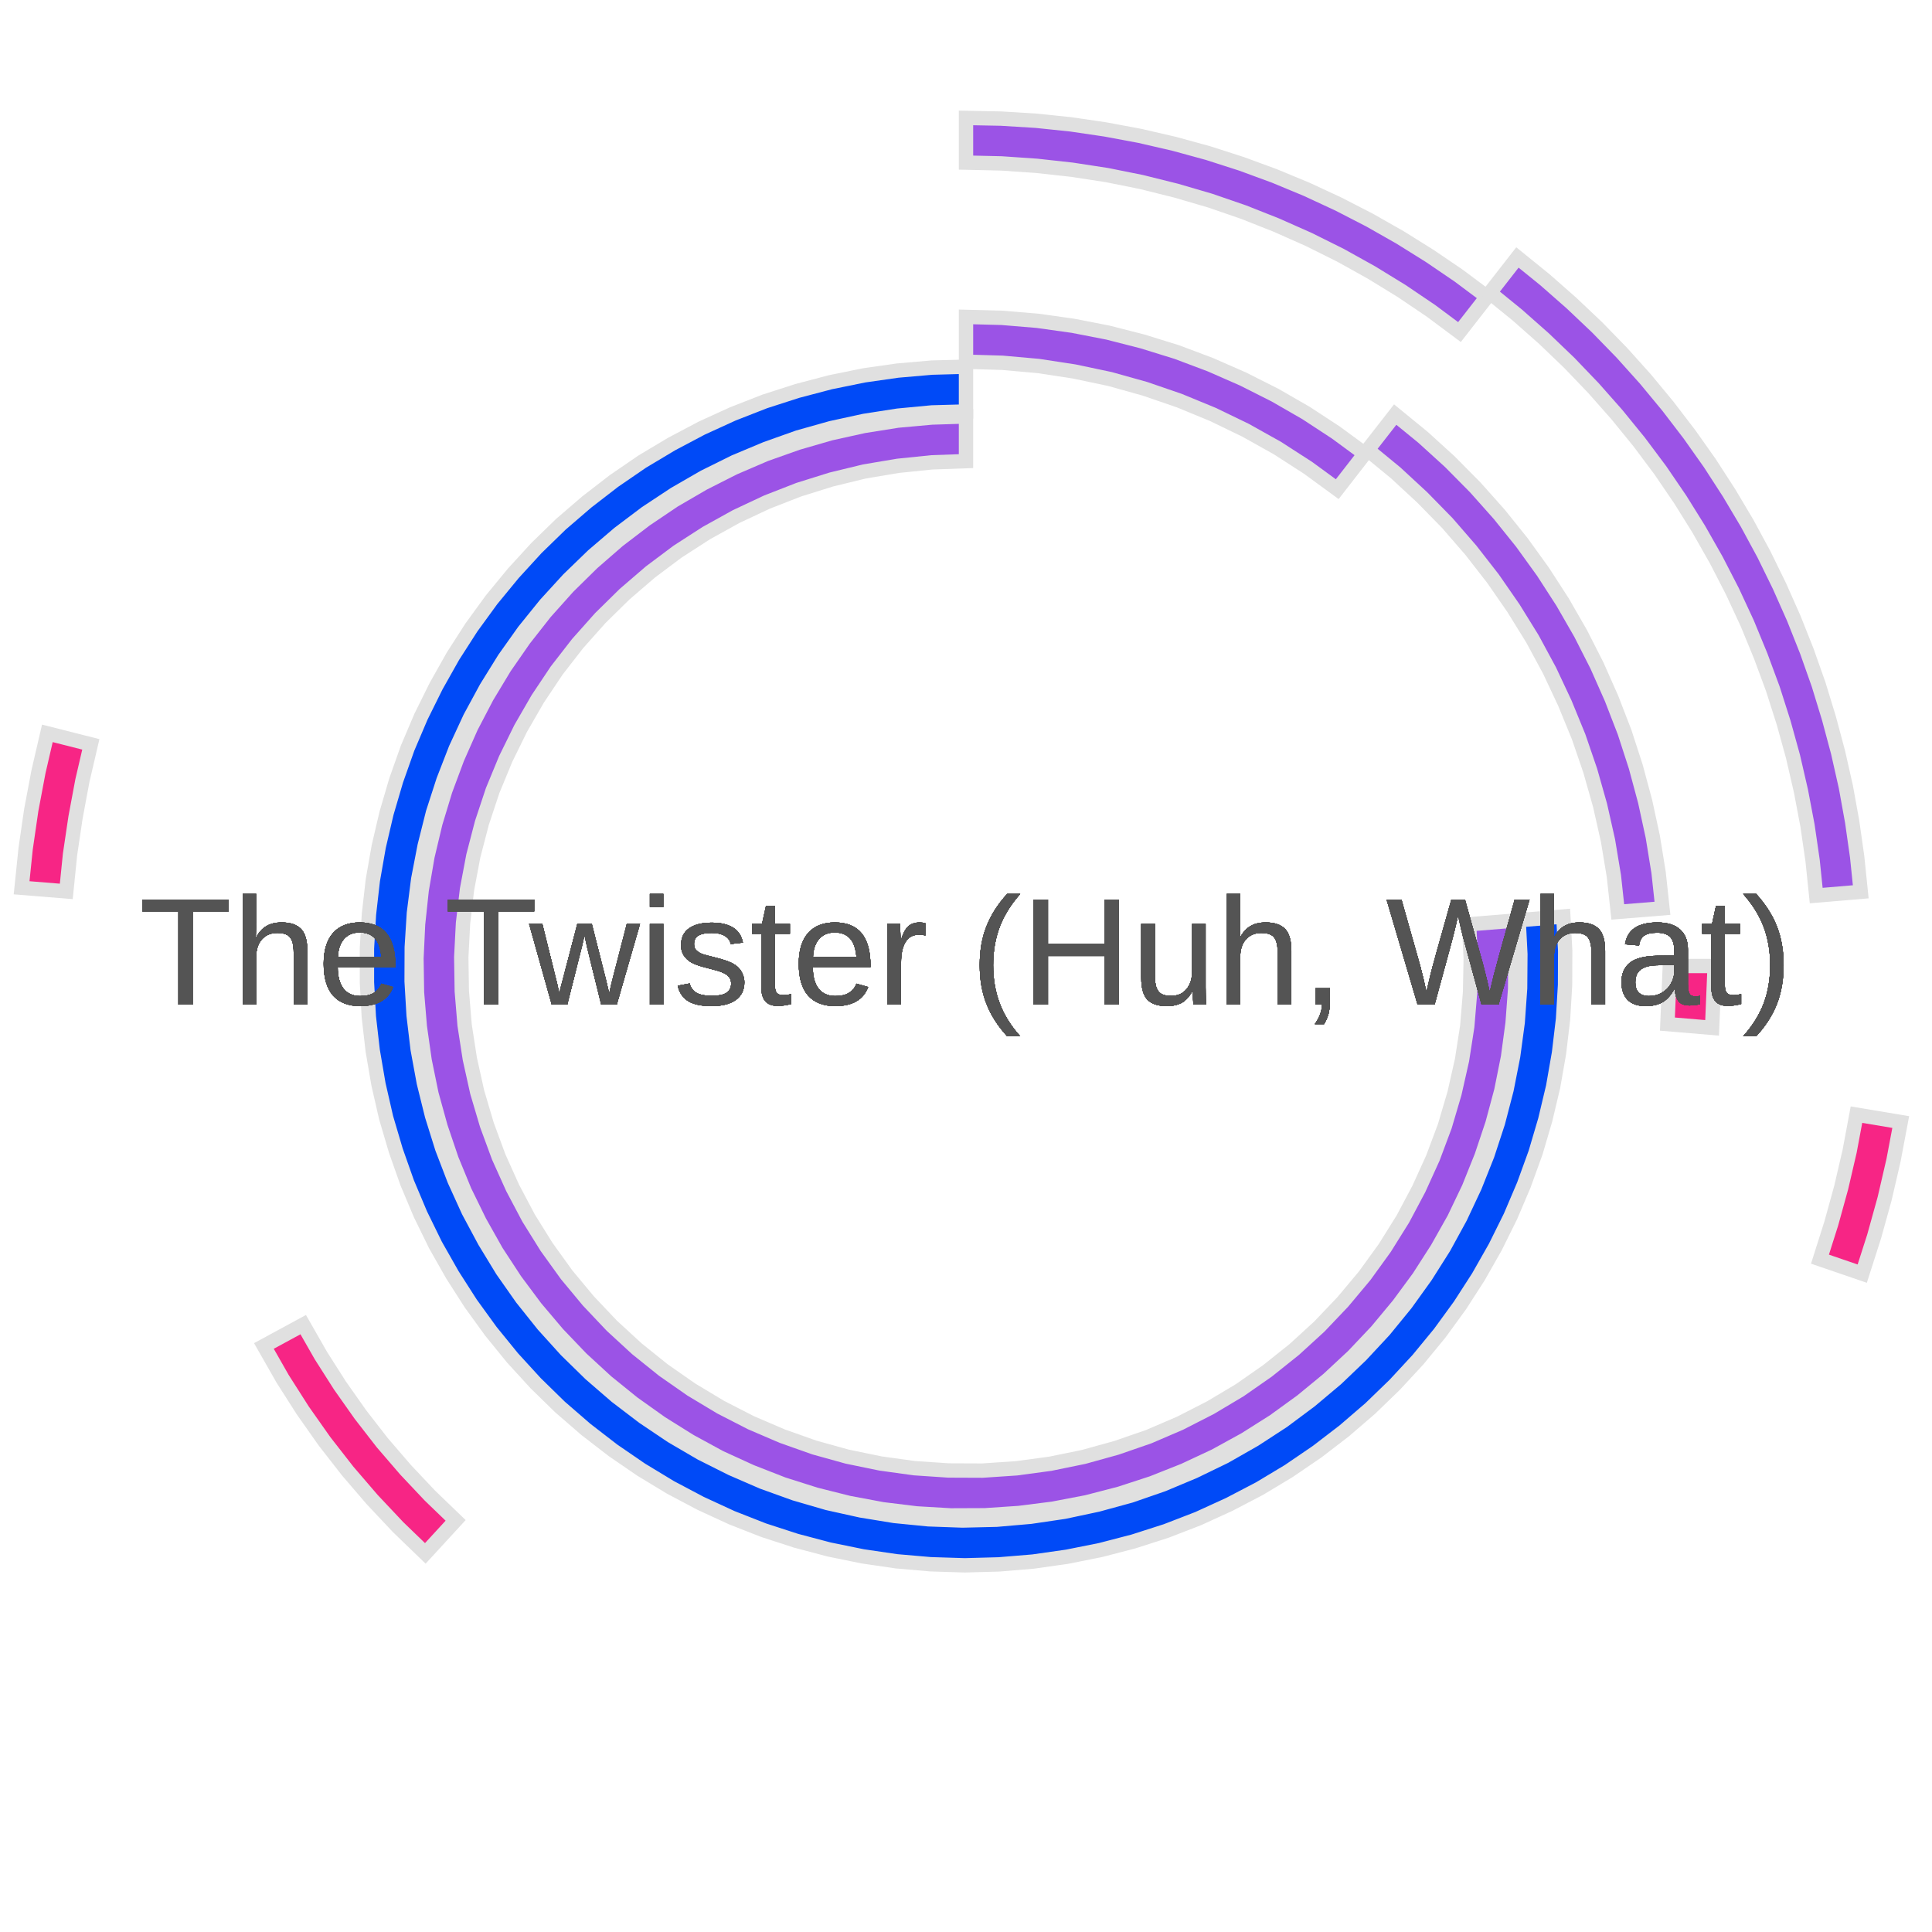
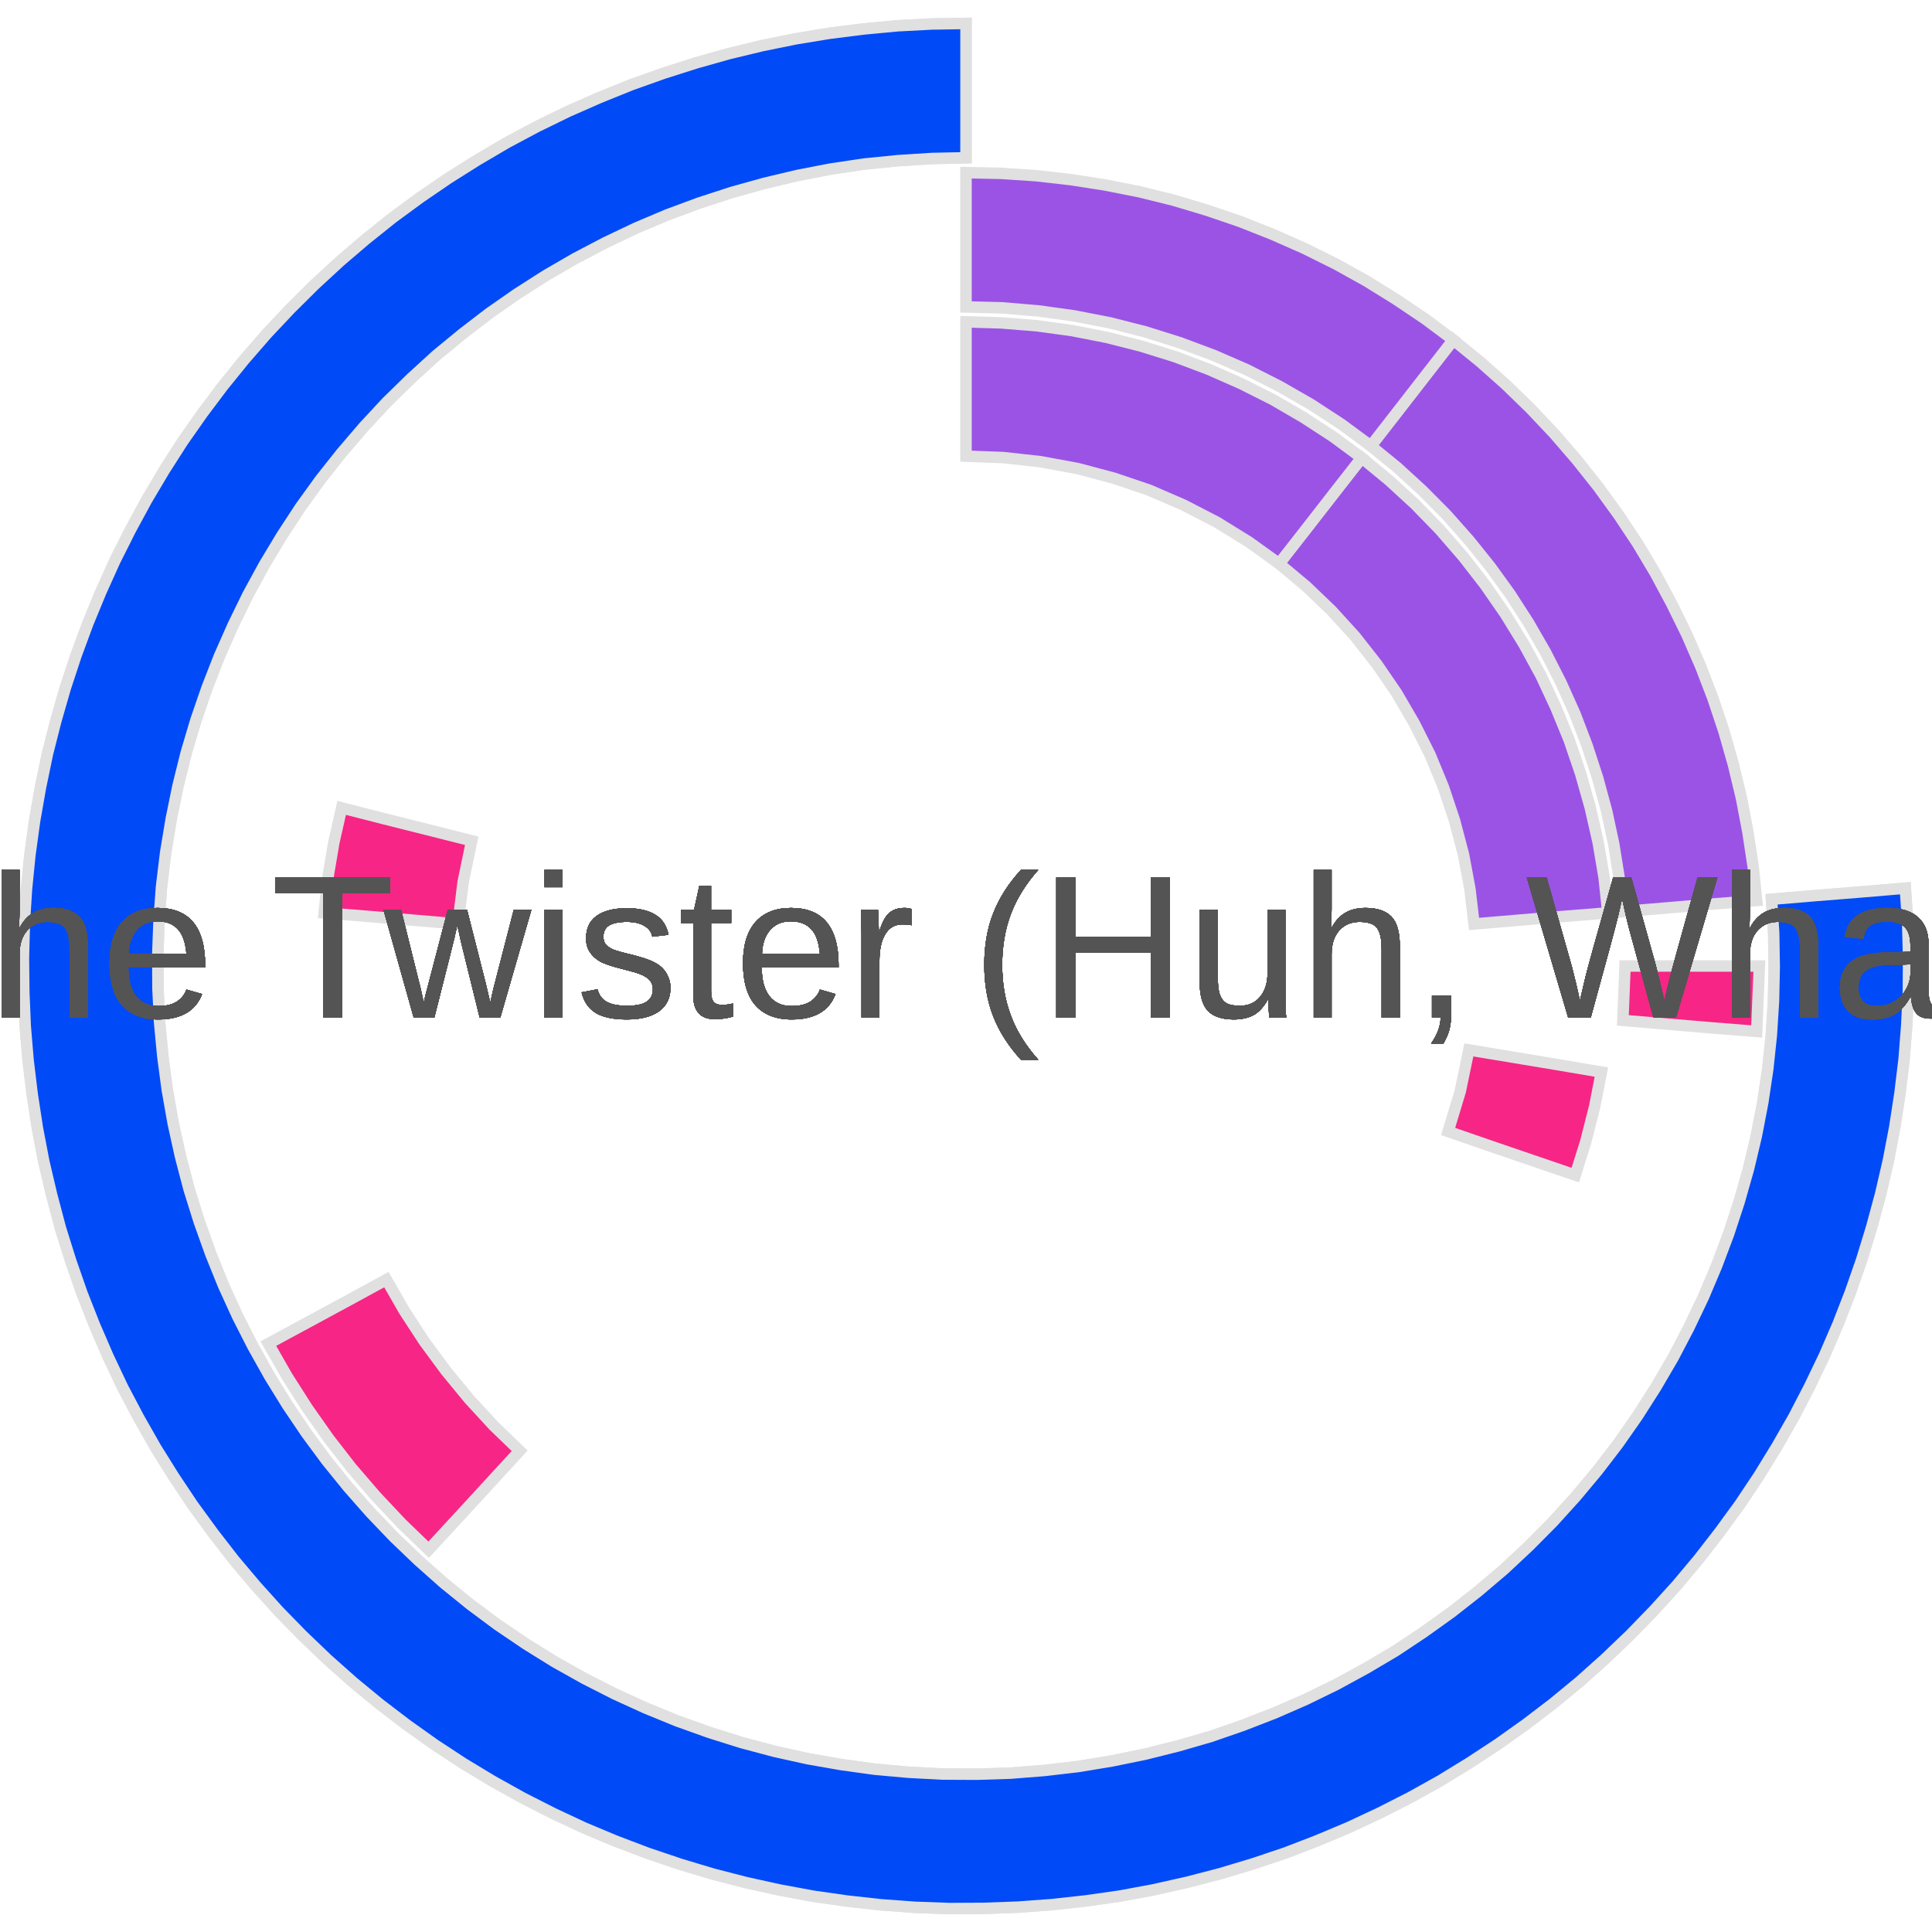
- <svg xmlns="http://www.w3.org/2000/svg" class="svglite" width="144.00pt" height="144.00pt" viewBox="0 0 144.00 144.00">
+ <svg xmlns="http://www.w3.org/2000/svg" class="svglite" width="108.00pt" height="108.00pt" viewBox="0 0 108.00 108.00">
  <defs>
    <style type="text/css">
    .svglite line, .svglite polyline, .svglite polygon, .svglite path, .svglite rect, .svglite circle {
      fill: none;
      stroke: #000000;
      stroke-linecap: round;
      stroke-linejoin: round;
      stroke-miterlimit: 10.00;
    }
    .svglite text {
      white-space: pre;
    }
  </style>
  </defs>
  <rect width="100%" height="100%" style="stroke: none; fill: none;" />
  <defs>
-     <clipPath id="cpMC4wMHwxNDQuMDB8MC4wMHwxNDQuMDA=">
-       <rect x="0.00" y="0.00" width="144.00" height="144.00" />
+     <clipPath id="cpMC4wMHwxMDguMDB8MC4wMHwxMDguMDA=">
+       <rect x="0.00" y="0.00" width="108.00" height="108.00" />
    </clipPath>
  </defs>
-   <g clip-path="url(#cpMC4wMHwxNDQuMDB8MC4wMHwxNDQuMDA=)">
-     <polygon points="108.78,24.75 110.83,22.12 108.73,20.55 106.57,19.08 104.36,17.70 102.09,16.41 99.76,15.21 97.39,14.11 94.98,13.11 92.53,12.21 90.04,11.41 87.52,10.72 84.97,10.13 82.40,9.65 79.82,9.27 77.22,9.00 74.61,8.84 72.00,8.79 72.00,12.12 74.64,12.18 77.27,12.36 79.90,12.65 82.51,13.05 85.09,13.57 87.66,14.21 90.19,14.95 92.69,15.81 95.14,16.78 97.55,17.85 99.92,19.03 102.22,20.31 104.47,21.69 106.66,23.17 108.78,24.75 " style="stroke-width: 1.07; stroke: #E0E0E0; stroke-linecap: butt; stroke-linejoin: miter; fill: #9B53E6;" />
-     <polygon points="99.67,36.46 101.72,33.82 99.57,32.24 97.34,30.78 95.03,29.45 92.65,28.25 90.21,27.18 87.71,26.24 85.16,25.45 82.58,24.79 79.96,24.28 77.32,23.91 74.67,23.69 72.00,23.62 72.00,26.96 74.71,27.04 77.40,27.28 80.08,27.69 82.73,28.25 85.34,28.98 87.90,29.86 90.40,30.89 92.84,32.07 95.20,33.39 97.48,34.86 99.67,36.46 " style="stroke-width: 1.07; stroke: #E0E0E0; stroke-linecap: butt; stroke-linejoin: miter; fill: #9B53E6;" />
-     <polygon points="120.58,67.97 123.91,67.70 123.62,65.02 123.19,62.37 122.62,59.74 121.92,57.14 121.09,54.58 120.12,52.07 119.03,49.61 117.81,47.21 116.47,44.88 115.01,42.62 113.43,40.43 111.75,38.34 109.96,36.33 108.06,34.41 106.07,32.60 103.99,30.90 101.94,33.53 104.02,35.24 105.99,37.06 107.87,38.98 109.63,41.01 111.28,43.13 112.81,45.34 114.22,47.62 115.50,49.99 116.64,52.42 117.66,54.91 118.53,57.45 119.26,60.03 119.85,62.65 120.29,65.30 120.58,67.97 " style="stroke-width: 1.07; stroke: #E0E0E0; stroke-linecap: butt; stroke-linejoin: miter; fill: #9B53E6;" />
-     <polygon points="135.37,66.75 138.69,66.47 138.42,63.85 138.05,61.25 137.58,58.65 137.00,56.08 136.32,53.54 135.55,51.02 134.67,48.53 133.70,46.09 132.63,43.68 131.47,41.31 130.22,39.00 128.87,36.73 127.44,34.52 125.92,32.37 124.32,30.28 122.64,28.25 120.88,26.29 119.04,24.40 117.13,22.59 115.15,20.85 113.10,19.19 111.05,21.82 113.09,23.48 115.06,25.22 116.96,27.04 118.78,28.94 120.52,30.91 122.18,32.95 123.75,35.05 125.23,37.22 126.62,39.45 127.92,41.74 129.12,44.07 130.23,46.46 131.23,48.89 132.14,51.35 132.94,53.86 133.64,56.39 134.23,58.95 134.72,61.53 135.10,64.14 135.37,66.75 " style="stroke-width: 1.07; stroke: #E0E0E0; stroke-linecap: butt; stroke-linejoin: miter; fill: #9B53E6;" />
-     <polygon points="72.00,34.37 72.00,31.04 69.45,31.12 66.91,31.35 64.39,31.75 61.90,32.30 59.45,33.01 57.05,33.86 54.70,34.87 52.43,36.02 50.23,37.30 48.11,38.73 46.08,40.28 44.16,41.95 42.34,43.74 40.64,45.64 39.06,47.65 37.61,49.74 36.29,51.93 35.11,54.19 34.08,56.52 33.19,58.91 32.45,61.35 31.86,63.83 31.43,66.34 31.16,68.88 31.04,71.43 31.08,73.98 31.29,76.52 31.65,79.05 32.16,81.54 32.84,84.00 33.66,86.42 34.63,88.78 35.75,91.07 37.00,93.29 38.40,95.43 39.92,97.47 41.57,99.42 43.33,101.26 45.21,102.99 47.19,104.59 49.27,106.07 51.43,107.42 53.67,108.64 55.99,109.70 58.37,110.63 60.80,111.40 63.27,112.02 65.78,112.49 68.31,112.80 70.86,112.95 73.41,112.94 75.95,112.77 78.48,112.45 80.99,111.97 83.46,111.33 85.88,110.54 88.25,109.60 90.56,108.52 92.80,107.29 94.95,105.93 97.02,104.43 98.99,102.81 100.86,101.07 102.61,99.22 104.24,97.26 105.75,95.21 107.13,93.06 108.38,90.84 109.48,88.54 110.43,86.17 111.24,83.75 111.90,81.29 112.40,78.79 112.74,76.26 112.93,73.71 112.95,71.16 112.82,68.62 109.50,68.89 109.62,71.43 109.57,73.97 109.36,76.50 108.97,79.01 108.41,81.49 107.69,83.93 106.80,86.31 105.75,88.62 104.56,90.86 103.21,93.02 101.72,95.08 100.09,97.03 98.34,98.87 96.47,100.58 94.48,102.17 92.40,103.62 90.22,104.92 87.95,106.08 85.62,107.08 83.22,107.91 80.77,108.59 78.28,109.10 75.76,109.44 73.23,109.61 70.69,109.60 68.15,109.43 65.63,109.08 63.15,108.57 60.70,107.89 58.30,107.04 55.97,106.04 53.71,104.88 51.53,103.57 49.45,102.12 47.47,100.53 45.60,98.81 43.85,96.96 42.23,95.01 40.74,92.94 39.40,90.79 38.21,88.54 37.17,86.23 36.29,83.84 35.57,81.41 35.02,78.93 34.63,76.41 34.42,73.88 34.38,71.34 34.51,68.81 34.81,66.28 35.28,63.79 35.92,61.33 36.72,58.92 37.69,56.57 38.81,54.29 40.08,52.09 41.49,49.98 43.05,47.97 44.74,46.07 46.55,44.29 48.48,42.63 50.51,41.11 52.65,39.73 54.87,38.50 57.17,37.42 59.53,36.50 61.96,35.74 64.43,35.14 66.93,34.72 69.46,34.46 72.00,34.37 " style="stroke-width: 1.07; stroke: #E0E0E0; stroke-linecap: butt; stroke-linejoin: miter; fill: #9B53E6;" />
-     <polygon points="72.00,30.67 72.00,27.33 69.45,27.40 66.91,27.62 64.39,27.98 61.89,28.49 59.42,29.14 57.00,29.92 54.62,30.85 52.30,31.91 50.05,33.10 47.86,34.41 45.76,35.85 43.74,37.41 41.81,39.07 39.98,40.85 38.26,42.73 36.64,44.70 35.14,46.76 33.76,48.91 32.51,51.13 31.38,53.41 30.38,55.76 29.53,58.16 28.81,60.61 28.23,63.09 27.79,65.60 27.50,68.14 27.35,70.68 27.35,73.23 27.49,75.78 27.78,78.31 28.21,80.82 28.78,83.31 29.50,85.75 30.35,88.16 31.34,90.51 32.46,92.80 33.72,95.02 35.09,97.16 36.59,99.23 38.20,101.21 39.92,103.09 41.74,104.87 43.67,106.54 45.69,108.10 47.79,109.54 49.97,110.86 52.22,112.05 54.54,113.12 56.91,114.05 59.34,114.84 61.80,115.49 64.30,116.00 66.82,116.37 69.36,116.59 71.91,116.67 74.46,116.60 77.00,116.39 79.53,116.03 82.03,115.53 84.49,114.89 86.92,114.11 89.30,113.19 91.62,112.13 93.88,110.95 96.06,109.64 98.17,108.20 100.19,106.65 102.13,104.98 103.96,103.21 105.69,101.34 107.31,99.37 108.81,97.31 110.19,95.17 111.45,92.95 112.58,90.67 113.58,88.32 114.45,85.92 115.17,83.48 115.76,81.00 116.20,78.48 116.50,75.95 116.65,73.41 116.66,70.86 116.52,68.31 113.19,68.59 113.32,71.12 113.30,73.66 113.12,76.20 112.78,78.72 112.29,81.21 111.65,83.67 110.86,86.08 109.92,88.44 108.84,90.74 107.62,92.97 106.26,95.12 104.78,97.18 103.17,99.15 101.44,101.01 99.61,102.76 97.66,104.40 95.62,105.92 93.50,107.30 91.29,108.56 89.00,109.67 86.66,110.65 84.26,111.48 81.81,112.15 79.32,112.68 76.81,113.05 74.28,113.27 71.74,113.33 69.20,113.24 66.67,112.99 64.16,112.58 61.68,112.03 59.24,111.32 56.85,110.46 54.52,109.45 52.25,108.31 50.06,107.03 47.95,105.61 45.93,104.07 44.01,102.41 42.19,100.63 40.49,98.75 38.90,96.76 37.44,94.68 36.12,92.51 34.92,90.27 33.87,87.96 32.96,85.59 32.20,83.16 31.59,80.70 31.13,78.20 30.83,75.68 30.68,73.14 30.69,70.60 30.85,68.06 31.17,65.54 31.65,63.05 32.27,60.58 33.05,58.17 33.97,55.80 35.04,53.49 36.25,51.26 37.59,49.10 39.06,47.03 40.66,45.05 42.37,43.18 44.20,41.41 46.13,39.76 48.16,38.23 50.28,36.83 52.48,35.56 54.76,34.43 57.10,33.45 59.49,32.60 61.94,31.91 64.42,31.37 66.93,30.98 69.46,30.74 72.00,30.67 " style="stroke-width: 1.07; stroke: #E0E0E0; stroke-linecap: butt; stroke-linejoin: miter; fill: #004AF7;" />
-     <polygon points="124.28,76.33 127.61,76.61 127.80,72.00 124.46,72.00 124.28,76.33 " style="stroke-width: 1.07; stroke: #E0E0E0; stroke-linecap: butt; stroke-linejoin: miter; fill: #F72585;" />
-     <polygon points="135.65,93.85 138.80,94.93 139.69,92.15 140.47,89.34 141.13,86.49 141.67,83.63 138.37,83.08 137.86,85.81 137.23,88.52 136.49,91.20 135.65,93.85 " style="stroke-width: 1.07; stroke: #E0E0E0; stroke-linecap: butt; stroke-linejoin: miter; fill: #F72585;" />
-     <polygon points="22.60,98.73 19.67,100.32 21.06,102.76 22.57,105.13 24.19,107.43 25.92,109.65 27.75,111.78 29.68,113.83 31.70,115.78 33.96,113.32 32.05,111.48 30.23,109.55 28.50,107.54 26.87,105.44 25.34,103.27 23.92,101.04 22.60,98.73 " style="stroke-width: 1.07; stroke: #E0E0E0; stroke-linecap: butt; stroke-linejoin: miter; fill: #F72585;" />
-     <polygon points="6.77,55.48 3.53,54.66 2.87,57.51 2.33,60.37 1.91,63.26 1.61,66.17 4.94,66.44 5.22,63.68 5.63,60.92 6.14,58.19 6.77,55.48 " style="stroke-width: 1.07; stroke: #E0E0E0; stroke-linecap: butt; stroke-linejoin: miter; fill: #F72585;" />
-     <text x="10.36" y="74.88" style="font-size: 11.38px;fill: #545454; font-family: &quot;Arial&quot;;" textLength="19.61px" lengthAdjust="spacingAndGlyphs">The</text>
-     <text x="33.13" y="74.88" style="font-size: 11.38px;fill: #545454; font-family: &quot;Arial&quot;;" textLength="36.03px" lengthAdjust="spacingAndGlyphs">Twister</text>
-     <text x="72.32" y="74.88" style="font-size: 11.38px;fill: #545454; font-family: &quot;Arial&quot;;" textLength="27.82px" lengthAdjust="spacingAndGlyphs">(Huh,</text>
-     <text x="103.30" y="74.88" style="font-size: 11.38px;fill: #545454; font-family: &quot;Arial&quot;;" textLength="30.34px" lengthAdjust="spacingAndGlyphs">What)</text>
-     <text x="10.36" y="74.88" style="font-size: 11.38px;fill: #545454; font-family: &quot;Arial&quot;;" textLength="19.61px" lengthAdjust="spacingAndGlyphs">The</text>
-     <text x="33.13" y="74.88" style="font-size: 11.38px;fill: #545454; font-family: &quot;Arial&quot;;" textLength="36.03px" lengthAdjust="spacingAndGlyphs">Twister</text>
-     <text x="72.32" y="74.88" style="font-size: 11.38px;fill: #545454; font-family: &quot;Arial&quot;;" textLength="27.82px" lengthAdjust="spacingAndGlyphs">(Huh,</text>
-     <text x="103.30" y="74.88" style="font-size: 11.38px;fill: #545454; font-family: &quot;Arial&quot;;" textLength="30.34px" lengthAdjust="spacingAndGlyphs">What)</text>
-     <text x="10.36" y="74.88" style="font-size: 11.38px;fill: #545454; font-family: &quot;Arial&quot;;" textLength="19.61px" lengthAdjust="spacingAndGlyphs">The</text>
-     <text x="33.13" y="74.88" style="font-size: 11.38px;fill: #545454; font-family: &quot;Arial&quot;;" textLength="36.03px" lengthAdjust="spacingAndGlyphs">Twister</text>
-     <text x="72.32" y="74.88" style="font-size: 11.38px;fill: #545454; font-family: &quot;Arial&quot;;" textLength="27.82px" lengthAdjust="spacingAndGlyphs">(Huh,</text>
-     <text x="103.30" y="74.88" style="font-size: 11.38px;fill: #545454; font-family: &quot;Arial&quot;;" textLength="30.34px" lengthAdjust="spacingAndGlyphs">What)</text>
-     <text x="10.36" y="74.88" style="font-size: 11.38px;fill: #545454; font-family: &quot;Arial&quot;;" textLength="19.61px" lengthAdjust="spacingAndGlyphs">The</text>
-     <text x="33.13" y="74.88" style="font-size: 11.38px;fill: #545454; font-family: &quot;Arial&quot;;" textLength="36.03px" lengthAdjust="spacingAndGlyphs">Twister</text>
-     <text x="72.32" y="74.88" style="font-size: 11.38px;fill: #545454; font-family: &quot;Arial&quot;;" textLength="27.82px" lengthAdjust="spacingAndGlyphs">(Huh,</text>
-     <text x="103.30" y="74.88" style="font-size: 11.38px;fill: #545454; font-family: &quot;Arial&quot;;" textLength="30.34px" lengthAdjust="spacingAndGlyphs">What)</text>
-     <text x="10.36" y="74.88" style="font-size: 11.38px;fill: #545454; font-family: &quot;Arial&quot;;" textLength="19.61px" lengthAdjust="spacingAndGlyphs">The</text>
-     <text x="33.13" y="74.88" style="font-size: 11.38px;fill: #545454; font-family: &quot;Arial&quot;;" textLength="36.03px" lengthAdjust="spacingAndGlyphs">Twister</text>
-     <text x="72.32" y="74.88" style="font-size: 11.38px;fill: #545454; font-family: &quot;Arial&quot;;" textLength="27.82px" lengthAdjust="spacingAndGlyphs">(Huh,</text>
-     <text x="103.30" y="74.88" style="font-size: 11.38px;fill: #545454; font-family: &quot;Arial&quot;;" textLength="30.34px" lengthAdjust="spacingAndGlyphs">What)</text>
-     <text x="10.36" y="74.88" style="font-size: 11.38px;fill: #545454; font-family: &quot;Arial&quot;;" textLength="19.61px" lengthAdjust="spacingAndGlyphs">The</text>
-     <text x="33.13" y="74.88" style="font-size: 11.38px;fill: #545454; font-family: &quot;Arial&quot;;" textLength="36.03px" lengthAdjust="spacingAndGlyphs">Twister</text>
-     <text x="72.32" y="74.88" style="font-size: 11.38px;fill: #545454; font-family: &quot;Arial&quot;;" textLength="27.82px" lengthAdjust="spacingAndGlyphs">(Huh,</text>
-     <text x="103.30" y="74.88" style="font-size: 11.38px;fill: #545454; font-family: &quot;Arial&quot;;" textLength="30.34px" lengthAdjust="spacingAndGlyphs">What)</text>
-     <text x="10.36" y="74.88" style="font-size: 11.38px;fill: #545454; font-family: &quot;Arial&quot;;" textLength="19.61px" lengthAdjust="spacingAndGlyphs">The</text>
-     <text x="33.13" y="74.88" style="font-size: 11.38px;fill: #545454; font-family: &quot;Arial&quot;;" textLength="36.03px" lengthAdjust="spacingAndGlyphs">Twister</text>
-     <text x="72.32" y="74.88" style="font-size: 11.38px;fill: #545454; font-family: &quot;Arial&quot;;" textLength="27.82px" lengthAdjust="spacingAndGlyphs">(Huh,</text>
-     <text x="103.30" y="74.88" style="font-size: 11.38px;fill: #545454; font-family: &quot;Arial&quot;;" textLength="30.34px" lengthAdjust="spacingAndGlyphs">What)</text>
-     <text x="10.36" y="74.88" style="font-size: 11.38px;fill: #545454; font-family: &quot;Arial&quot;;" textLength="19.61px" lengthAdjust="spacingAndGlyphs">The</text>
-     <text x="33.13" y="74.88" style="font-size: 11.38px;fill: #545454; font-family: &quot;Arial&quot;;" textLength="36.03px" lengthAdjust="spacingAndGlyphs">Twister</text>
-     <text x="72.32" y="74.88" style="font-size: 11.38px;fill: #545454; font-family: &quot;Arial&quot;;" textLength="27.82px" lengthAdjust="spacingAndGlyphs">(Huh,</text>
-     <text x="103.30" y="74.88" style="font-size: 11.38px;fill: #545454; font-family: &quot;Arial&quot;;" textLength="30.34px" lengthAdjust="spacingAndGlyphs">What)</text>
-     <text x="10.36" y="74.88" style="font-size: 11.38px;fill: #545454; font-family: &quot;Arial&quot;;" textLength="19.61px" lengthAdjust="spacingAndGlyphs">The</text>
-     <text x="33.13" y="74.88" style="font-size: 11.38px;fill: #545454; font-family: &quot;Arial&quot;;" textLength="36.03px" lengthAdjust="spacingAndGlyphs">Twister</text>
-     <text x="72.32" y="74.88" style="font-size: 11.38px;fill: #545454; font-family: &quot;Arial&quot;;" textLength="27.82px" lengthAdjust="spacingAndGlyphs">(Huh,</text>
-     <text x="103.30" y="74.88" style="font-size: 11.38px;fill: #545454; font-family: &quot;Arial&quot;;" textLength="30.34px" lengthAdjust="spacingAndGlyphs">What)</text>
-     <text x="10.36" y="74.88" style="font-size: 11.38px;fill: #545454; font-family: &quot;Arial&quot;;" textLength="19.61px" lengthAdjust="spacingAndGlyphs">The</text>
-     <text x="33.13" y="74.88" style="font-size: 11.38px;fill: #545454; font-family: &quot;Arial&quot;;" textLength="36.03px" lengthAdjust="spacingAndGlyphs">Twister</text>
-     <text x="72.32" y="74.88" style="font-size: 11.38px;fill: #545454; font-family: &quot;Arial&quot;;" textLength="27.82px" lengthAdjust="spacingAndGlyphs">(Huh,</text>
-     <text x="103.30" y="74.88" style="font-size: 11.38px;fill: #545454; font-family: &quot;Arial&quot;;" textLength="30.34px" lengthAdjust="spacingAndGlyphs">What)</text>
+   <g clip-path="url(#cpMC4wMHwxMDguMDB8MC4wMHwxMDguMDA=)">
+     <polygon points="54.00,8.82 54.00,6.31 54.00,3.81 54.00,1.31 52.09,1.34 50.18,1.44 48.27,1.62 46.37,1.86 44.48,2.17 42.61,2.55 40.74,3.00 38.90,3.52 37.08,4.10 35.28,4.74 33.50,5.46 31.75,6.23 30.03,7.07 28.34,7.97 26.69,8.94 25.07,9.96 23.49,11.04 21.95,12.17 20.45,13.37 19.00,14.61 17.59,15.91 16.23,17.26 14.92,18.65 13.66,20.10 12.46,21.58 11.31,23.11 10.21,24.68 9.18,26.29 8.20,27.94 7.29,29.62 6.43,31.33 5.64,33.08 4.91,34.85 4.25,36.64 3.65,38.46 3.12,40.30 2.65,42.15 2.26,44.03 1.93,45.91 1.67,47.81 1.48,49.71 1.36,51.62 1.31,53.54 1.33,55.45 1.41,57.36 1.57,59.27 1.80,61.17 2.09,63.06 2.45,64.94 2.89,66.81 3.38,68.66 3.95,70.48 4.58,72.29 5.28,74.07 6.04,75.83 6.86,77.56 7.75,79.25 8.70,80.92 9.71,82.54 10.77,84.13 11.90,85.68 13.07,87.19 14.31,88.66 15.59,90.08 16.93,91.45 18.31,92.77 19.74,94.04 21.22,95.26 22.74,96.42 24.30,97.53 25.90,98.58 27.54,99.57 29.21,100.50 30.92,101.37 32.65,102.18 34.42,102.92 36.21,103.60 38.02,104.21 39.85,104.76 41.71,105.24 43.57,105.65 45.46,106.00 47.35,106.27 49.25,106.48 51.16,106.62 53.08,106.69 54.99,106.68 56.90,106.61 58.81,106.47 60.71,106.26 62.61,105.99 64.49,105.64 66.36,105.22 68.21,104.74 70.04,104.19 71.86,103.58 73.65,102.89 75.41,102.15 77.14,101.34 78.85,100.47 80.52,99.54 82.15,98.54 83.75,97.49 85.31,96.38 86.83,95.22 88.31,94.00 89.74,92.72 91.12,91.40 92.45,90.03 93.74,88.61 94.97,87.14 96.14,85.63 97.27,84.08 98.33,82.49 99.33,80.86 100.28,79.20 101.16,77.50 101.99,75.77 102.75,74.01 103.44,72.23 104.07,70.42 104.63,68.59 105.13,66.74 105.56,64.88 105.92,63.00 106.21,61.11 106.44,59.21 106.59,57.30 106.68,55.39 106.69,53.47 106.64,51.56 106.51,49.65 104.02,49.86 101.52,50.06 99.03,50.27 99.15,52.17 99.18,54.07 99.14,55.97 99.02,57.86 98.82,59.75 98.54,61.63 98.18,63.50 97.74,65.35 97.22,67.18 96.63,68.98 95.96,70.76 95.22,72.51 94.40,74.23 93.52,75.91 92.56,77.55 91.54,79.15 90.45,80.71 89.29,82.22 88.07,83.68 86.80,85.08 85.46,86.43 84.07,87.73 82.62,88.96 81.13,90.13 79.58,91.24 78.00,92.29 76.36,93.26 74.69,94.17 72.99,95.00 71.25,95.76 69.47,96.45 67.68,97.07 65.85,97.60 64.01,98.06 62.15,98.44 60.27,98.75 58.38,98.97 56.49,99.12 54.59,99.18 52.69,99.17 50.79,99.07 48.90,98.90 47.02,98.64 45.14,98.31 43.29,97.90 41.45,97.41 39.64,96.84 37.85,96.20 36.09,95.48 34.36,94.69 32.67,93.83 31.01,92.90 29.40,91.90 27.82,90.83 26.30,89.70 24.82,88.50 23.40,87.24 22.03,85.93 20.71,84.55 19.46,83.13 18.26,81.65 17.13,80.12 16.07,78.55 15.07,76.93 14.14,75.27 13.28,73.58 12.49,71.85 11.78,70.09 11.14,68.30 10.57,66.48 10.09,64.65 9.68,62.79 9.35,60.92 9.10,59.04 8.92,57.14 8.83,55.25 8.82,53.34 8.89,51.45 9.03,49.55 9.26,47.66 9.57,45.79 9.95,43.93 10.41,42.08 10.95,40.26 11.57,38.46 12.26,36.69 13.03,34.95 13.86,33.25 14.77,31.58 15.75,29.95 16.79,28.36 17.90,26.82 19.08,25.33 20.32,23.88 21.61,22.49 22.97,21.16 24.37,19.88 25.84,18.67 27.35,17.51 28.90,16.43 30.51,15.40 32.15,14.45 33.83,13.57 35.55,12.75 37.30,12.01 39.08,11.35 40.89,10.76 42.72,10.25 44.57,9.81 46.43,9.45 48.31,9.17 50.20,8.98 52.10,8.86 54.00,8.82 " style="stroke-width: 0.64; stroke: #E0E0E0; stroke-linecap: butt; stroke-linejoin: miter; fill: #9B53E6;" />
+     <polygon points="54.00,8.82 54.00,6.31 54.00,3.81 54.00,1.31 52.09,1.34 50.18,1.44 48.27,1.62 46.37,1.86 44.48,2.17 42.61,2.55 40.74,3.00 38.90,3.52 37.08,4.10 35.28,4.74 33.50,5.46 31.75,6.23 30.03,7.07 28.34,7.97 26.69,8.94 25.07,9.96 23.49,11.04 21.95,12.17 20.45,13.37 19.00,14.61 17.59,15.91 16.23,17.26 14.92,18.65 13.66,20.10 12.46,21.58 11.31,23.11 10.21,24.68 9.18,26.29 8.20,27.94 7.29,29.62 6.43,31.33 5.64,33.08 4.91,34.85 4.25,36.64 3.65,38.46 3.12,40.30 2.65,42.15 2.26,44.03 1.93,45.91 1.67,47.81 1.48,49.71 1.36,51.62 1.31,53.54 1.33,55.45 1.41,57.36 1.57,59.27 1.80,61.17 2.09,63.06 2.45,64.94 2.89,66.81 3.38,68.66 3.95,70.48 4.58,72.29 5.28,74.07 6.04,75.83 6.86,77.56 7.75,79.25 8.70,80.92 9.71,82.54 10.77,84.13 11.90,85.68 13.07,87.19 14.31,88.66 15.59,90.08 16.93,91.45 18.31,92.77 19.74,94.04 21.22,95.26 22.74,96.42 24.30,97.53 25.90,98.58 27.54,99.57 29.21,100.50 30.92,101.37 32.65,102.18 34.42,102.92 36.21,103.60 38.02,104.21 39.85,104.76 41.71,105.24 43.57,105.65 45.46,106.00 47.35,106.27 49.25,106.48 51.16,106.62 53.08,106.69 54.99,106.68 56.90,106.61 58.81,106.47 60.71,106.26 62.61,105.99 64.49,105.64 66.36,105.22 68.21,104.74 70.04,104.19 71.86,103.58 73.65,102.89 75.41,102.15 77.14,101.34 78.85,100.47 80.52,99.54 82.15,98.54 83.75,97.49 85.31,96.38 86.83,95.22 88.31,94.00 89.74,92.72 91.12,91.40 92.45,90.03 93.74,88.61 94.97,87.14 96.14,85.63 97.27,84.08 98.33,82.49 99.33,80.86 100.28,79.20 101.16,77.50 101.99,75.77 102.75,74.01 103.44,72.23 104.07,70.42 104.63,68.59 105.13,66.74 105.56,64.88 105.92,63.00 106.21,61.11 106.44,59.21 106.59,57.30 106.68,55.39 106.69,53.47 106.64,51.56 106.51,49.65 104.02,49.86 101.52,50.06 99.03,50.27 99.15,52.17 99.18,54.07 99.14,55.97 99.02,57.86 98.82,59.75 98.54,61.63 98.18,63.50 97.74,65.35 97.22,67.18 96.63,68.98 95.96,70.76 95.22,72.51 94.40,74.23 93.52,75.91 92.56,77.55 91.54,79.15 90.45,80.71 89.29,82.22 88.07,83.68 86.80,85.08 85.46,86.43 84.07,87.73 82.62,88.96 81.13,90.13 79.58,91.24 78.00,92.29 76.36,93.26 74.69,94.17 72.99,95.00 71.25,95.76 69.47,96.45 67.68,97.07 65.85,97.60 64.01,98.06 62.15,98.44 60.27,98.75 58.38,98.97 56.49,99.12 54.59,99.18 52.69,99.17 50.79,99.07 48.90,98.90 47.02,98.64 45.14,98.31 43.29,97.90 41.45,97.41 39.64,96.84 37.85,96.20 36.09,95.48 34.36,94.69 32.67,93.83 31.01,92.90 29.40,91.90 27.82,90.83 26.30,89.70 24.82,88.50 23.40,87.24 22.03,85.93 20.71,84.55 19.46,83.13 18.26,81.65 17.13,80.12 16.07,78.55 15.07,76.93 14.14,75.27 13.28,73.58 12.49,71.85 11.78,70.09 11.14,68.30 10.57,66.48 10.09,64.65 9.68,62.79 9.35,60.92 9.10,59.04 8.92,57.14 8.83,55.25 8.82,53.34 8.89,51.45 9.03,49.55 9.26,47.66 9.57,45.79 9.95,43.93 10.41,42.08 10.95,40.26 11.57,38.46 12.26,36.69 13.03,34.95 13.86,33.25 14.77,31.58 15.75,29.95 16.79,28.36 17.90,26.82 19.08,25.33 20.32,23.88 21.61,22.49 22.97,21.16 24.37,19.88 25.84,18.67 27.35,17.51 28.90,16.43 30.51,15.40 32.15,14.45 33.83,13.57 35.55,12.75 37.30,12.01 39.08,11.35 40.89,10.76 42.72,10.25 44.57,9.81 46.43,9.45 48.31,9.17 50.20,8.98 52.10,8.86 54.00,8.82 " style="stroke-width: 0.64; stroke: #E0E0E0; stroke-linecap: butt; stroke-linejoin: miter; fill: #004AF7;" />
+     <polygon points="90.72,50.96 93.21,50.75 95.70,50.54 98.20,50.34 98.00,48.42 97.71,46.51 97.35,44.62 96.90,42.74 96.37,40.88 95.76,39.05 95.07,37.25 94.30,35.48 93.45,33.75 92.54,32.05 91.55,30.39 90.48,28.78 89.35,27.22 88.15,25.71 86.89,24.25 85.56,22.84 84.18,21.50 82.74,20.22 81.24,19.00 79.70,20.98 78.17,22.95 76.63,24.93 78.10,26.13 79.51,27.42 80.85,28.77 82.11,30.19 83.30,31.67 84.42,33.22 85.45,34.82 86.40,36.47 87.26,38.16 88.04,39.90 88.72,41.68 89.31,43.49 89.81,45.33 90.21,47.19 90.51,49.07 90.72,50.96 " style="stroke-width: 0.64; stroke: #E0E0E0; stroke-linecap: butt; stroke-linejoin: miter; fill: #9B53E6;" />
+     <polygon points="82.40,51.65 84.89,51.44 87.39,51.23 89.88,51.03 89.67,49.05 89.34,47.10 88.90,45.16 88.36,43.25 87.72,41.37 86.97,39.54 86.13,37.74 85.18,36.00 84.14,34.31 83.01,32.68 81.79,31.11 80.49,29.61 79.11,28.19 77.65,26.85 76.12,25.59 74.58,27.56 73.04,29.54 71.50,31.51 73.01,32.77 74.43,34.13 75.75,35.58 76.96,37.12 78.07,38.74 79.06,40.44 79.94,42.19 80.69,44.01 81.31,45.87 81.81,47.77 82.17,49.70 82.40,51.65 " style="stroke-width: 0.64; stroke: #E0E0E0; stroke-linecap: butt; stroke-linejoin: miter; fill: #9B53E6;" />
+     <polygon points="71.50,31.51 73.04,29.54 74.58,27.56 76.12,25.59 74.52,24.41 72.86,23.33 71.14,22.33 69.37,21.44 67.55,20.64 65.69,19.94 63.80,19.35 61.87,18.86 59.93,18.48 57.96,18.21 55.98,18.05 54.00,17.99 54.00,20.50 54.00,23.00 54.00,25.50 56.09,25.58 58.17,25.81 60.23,26.19 62.26,26.73 64.24,27.40 66.16,28.23 68.02,29.19 69.80,30.29 71.50,31.51 " style="stroke-width: 0.64; stroke: #E0E0E0; stroke-linecap: butt; stroke-linejoin: miter; fill: #9B53E6;" />
+     <polygon points="76.63,24.93 78.17,22.95 79.70,20.98 81.24,19.00 79.67,17.83 78.05,16.74 76.39,15.71 74.68,14.76 72.93,13.89 71.14,13.10 69.32,12.38 67.47,11.75 65.60,11.19 63.70,10.72 61.78,10.34 59.85,10.04 57.91,9.82 55.95,9.69 54.00,9.65 54.00,12.15 54.00,14.66 54.00,17.16 56.03,17.21 58.05,17.38 60.06,17.66 62.06,18.05 64.02,18.55 65.96,19.16 67.86,19.87 69.72,20.68 71.53,21.60 73.29,22.61 74.99,23.72 76.63,24.93 " style="stroke-width: 0.64; stroke: #E0E0E0; stroke-linecap: butt; stroke-linejoin: miter; fill: #9B53E6;" />
+     <polygon points="80.95,63.25 83.32,64.07 85.69,64.88 88.06,65.69 88.65,63.80 89.14,61.87 89.52,59.93 87.05,59.51 84.58,59.10 82.11,58.69 81.63,61.00 80.95,63.25 " style="stroke-width: 0.64; stroke: #E0E0E0; stroke-linecap: butt; stroke-linejoin: miter; fill: #F72585;" />
+     <polygon points="21.60,71.53 19.40,72.73 17.20,73.92 15.00,75.11 16.04,76.93 17.16,78.69 18.37,80.41 19.65,82.06 21.02,83.65 22.45,85.17 23.96,86.63 25.66,84.79 27.35,82.95 29.05,81.10 27.59,79.69 26.22,78.20 24.93,76.63 23.72,74.99 22.61,73.29 21.60,71.53 " style="stroke-width: 0.64; stroke: #E0E0E0; stroke-linecap: butt; stroke-linejoin: miter; fill: #F72585;" />
+     <polygon points="26.37,47.00 23.95,46.39 21.52,45.78 19.10,45.16 18.66,47.10 18.33,49.05 18.12,51.03 20.61,51.23 23.11,51.44 25.60,51.65 25.89,49.31 26.37,47.00 " style="stroke-width: 0.64; stroke: #E0E0E0; stroke-linecap: butt; stroke-linejoin: miter; fill: #F72585;" />
+     <polygon points="90.72,57.04 93.21,57.25 95.70,57.46 98.20,57.66 98.35,54.00 95.85,54.00 93.34,54.00 90.84,54.00 90.72,57.04 " style="stroke-width: 0.64; stroke: #E0E0E0; stroke-linecap: butt; stroke-linejoin: miter; fill: #F72585;" />
+     <text x="-7.64" y="56.88" style="font-size: 11.38px;fill: #545454; font-family: &quot;Arial&quot;;" textLength="19.61px" lengthAdjust="spacingAndGlyphs">The</text>
+     <text x="15.13" y="56.88" style="font-size: 11.38px;fill: #545454; font-family: &quot;Arial&quot;;" textLength="36.03px" lengthAdjust="spacingAndGlyphs">Twister</text>
+     <text x="54.32" y="56.88" style="font-size: 11.38px;fill: #545454; font-family: &quot;Arial&quot;;" textLength="27.82px" lengthAdjust="spacingAndGlyphs">(Huh,</text>
+     <text x="85.30" y="56.88" style="font-size: 11.38px;fill: #545454; font-family: &quot;Arial&quot;;" textLength="30.34px" lengthAdjust="spacingAndGlyphs">What)</text>
+     <text x="-7.64" y="56.88" style="font-size: 11.38px;fill: #545454; font-family: &quot;Arial&quot;;" textLength="19.61px" lengthAdjust="spacingAndGlyphs">The</text>
+     <text x="15.13" y="56.88" style="font-size: 11.38px;fill: #545454; font-family: &quot;Arial&quot;;" textLength="36.03px" lengthAdjust="spacingAndGlyphs">Twister</text>
+     <text x="54.32" y="56.88" style="font-size: 11.38px;fill: #545454; font-family: &quot;Arial&quot;;" textLength="27.82px" lengthAdjust="spacingAndGlyphs">(Huh,</text>
+     <text x="85.30" y="56.88" style="font-size: 11.38px;fill: #545454; font-family: &quot;Arial&quot;;" textLength="30.34px" lengthAdjust="spacingAndGlyphs">What)</text>
+     <text x="-7.64" y="56.88" style="font-size: 11.38px;fill: #545454; font-family: &quot;Arial&quot;;" textLength="19.61px" lengthAdjust="spacingAndGlyphs">The</text>
+     <text x="15.13" y="56.88" style="font-size: 11.38px;fill: #545454; font-family: &quot;Arial&quot;;" textLength="36.03px" lengthAdjust="spacingAndGlyphs">Twister</text>
+     <text x="54.32" y="56.88" style="font-size: 11.38px;fill: #545454; font-family: &quot;Arial&quot;;" textLength="27.82px" lengthAdjust="spacingAndGlyphs">(Huh,</text>
+     <text x="85.30" y="56.88" style="font-size: 11.38px;fill: #545454; font-family: &quot;Arial&quot;;" textLength="30.34px" lengthAdjust="spacingAndGlyphs">What)</text>
+     <text x="-7.64" y="56.88" style="font-size: 11.38px;fill: #545454; font-family: &quot;Arial&quot;;" textLength="19.61px" lengthAdjust="spacingAndGlyphs">The</text>
+     <text x="15.13" y="56.88" style="font-size: 11.38px;fill: #545454; font-family: &quot;Arial&quot;;" textLength="36.03px" lengthAdjust="spacingAndGlyphs">Twister</text>
+     <text x="54.32" y="56.88" style="font-size: 11.38px;fill: #545454; font-family: &quot;Arial&quot;;" textLength="27.82px" lengthAdjust="spacingAndGlyphs">(Huh,</text>
+     <text x="85.30" y="56.88" style="font-size: 11.38px;fill: #545454; font-family: &quot;Arial&quot;;" textLength="30.34px" lengthAdjust="spacingAndGlyphs">What)</text>
+     <text x="-7.64" y="56.88" style="font-size: 11.38px;fill: #545454; font-family: &quot;Arial&quot;;" textLength="19.61px" lengthAdjust="spacingAndGlyphs">The</text>
+     <text x="15.13" y="56.88" style="font-size: 11.38px;fill: #545454; font-family: &quot;Arial&quot;;" textLength="36.03px" lengthAdjust="spacingAndGlyphs">Twister</text>
+     <text x="54.32" y="56.88" style="font-size: 11.38px;fill: #545454; font-family: &quot;Arial&quot;;" textLength="27.82px" lengthAdjust="spacingAndGlyphs">(Huh,</text>
+     <text x="85.30" y="56.88" style="font-size: 11.38px;fill: #545454; font-family: &quot;Arial&quot;;" textLength="30.34px" lengthAdjust="spacingAndGlyphs">What)</text>
+     <text x="-7.64" y="56.88" style="font-size: 11.38px;fill: #545454; font-family: &quot;Arial&quot;;" textLength="19.61px" lengthAdjust="spacingAndGlyphs">The</text>
+     <text x="15.13" y="56.88" style="font-size: 11.38px;fill: #545454; font-family: &quot;Arial&quot;;" textLength="36.03px" lengthAdjust="spacingAndGlyphs">Twister</text>
+     <text x="54.32" y="56.88" style="font-size: 11.38px;fill: #545454; font-family: &quot;Arial&quot;;" textLength="27.82px" lengthAdjust="spacingAndGlyphs">(Huh,</text>
+     <text x="85.30" y="56.88" style="font-size: 11.38px;fill: #545454; font-family: &quot;Arial&quot;;" textLength="30.34px" lengthAdjust="spacingAndGlyphs">What)</text>
+     <text x="-7.64" y="56.88" style="font-size: 11.38px;fill: #545454; font-family: &quot;Arial&quot;;" textLength="19.61px" lengthAdjust="spacingAndGlyphs">The</text>
+     <text x="15.13" y="56.88" style="font-size: 11.38px;fill: #545454; font-family: &quot;Arial&quot;;" textLength="36.03px" lengthAdjust="spacingAndGlyphs">Twister</text>
+     <text x="54.32" y="56.88" style="font-size: 11.38px;fill: #545454; font-family: &quot;Arial&quot;;" textLength="27.82px" lengthAdjust="spacingAndGlyphs">(Huh,</text>
+     <text x="85.30" y="56.88" style="font-size: 11.38px;fill: #545454; font-family: &quot;Arial&quot;;" textLength="30.34px" lengthAdjust="spacingAndGlyphs">What)</text>
+     <text x="-7.64" y="56.88" style="font-size: 11.38px;fill: #545454; font-family: &quot;Arial&quot;;" textLength="19.61px" lengthAdjust="spacingAndGlyphs">The</text>
+     <text x="15.13" y="56.88" style="font-size: 11.38px;fill: #545454; font-family: &quot;Arial&quot;;" textLength="36.03px" lengthAdjust="spacingAndGlyphs">Twister</text>
+     <text x="54.32" y="56.88" style="font-size: 11.38px;fill: #545454; font-family: &quot;Arial&quot;;" textLength="27.82px" lengthAdjust="spacingAndGlyphs">(Huh,</text>
+     <text x="85.30" y="56.88" style="font-size: 11.38px;fill: #545454; font-family: &quot;Arial&quot;;" textLength="30.34px" lengthAdjust="spacingAndGlyphs">What)</text>
+     <text x="-7.64" y="56.88" style="font-size: 11.38px;fill: #545454; font-family: &quot;Arial&quot;;" textLength="19.61px" lengthAdjust="spacingAndGlyphs">The</text>
+     <text x="15.13" y="56.88" style="font-size: 11.38px;fill: #545454; font-family: &quot;Arial&quot;;" textLength="36.03px" lengthAdjust="spacingAndGlyphs">Twister</text>
+     <text x="54.32" y="56.88" style="font-size: 11.38px;fill: #545454; font-family: &quot;Arial&quot;;" textLength="27.82px" lengthAdjust="spacingAndGlyphs">(Huh,</text>
+     <text x="85.30" y="56.88" style="font-size: 11.38px;fill: #545454; font-family: &quot;Arial&quot;;" textLength="30.34px" lengthAdjust="spacingAndGlyphs">What)</text>
+     <text x="-7.64" y="56.88" style="font-size: 11.38px;fill: #545454; font-family: &quot;Arial&quot;;" textLength="19.61px" lengthAdjust="spacingAndGlyphs">The</text>
+     <text x="15.13" y="56.88" style="font-size: 11.38px;fill: #545454; font-family: &quot;Arial&quot;;" textLength="36.03px" lengthAdjust="spacingAndGlyphs">Twister</text>
+     <text x="54.32" y="56.88" style="font-size: 11.38px;fill: #545454; font-family: &quot;Arial&quot;;" textLength="27.82px" lengthAdjust="spacingAndGlyphs">(Huh,</text>
+     <text x="85.30" y="56.88" style="font-size: 11.38px;fill: #545454; font-family: &quot;Arial&quot;;" textLength="30.34px" lengthAdjust="spacingAndGlyphs">What)</text>
  </g>
</svg>
